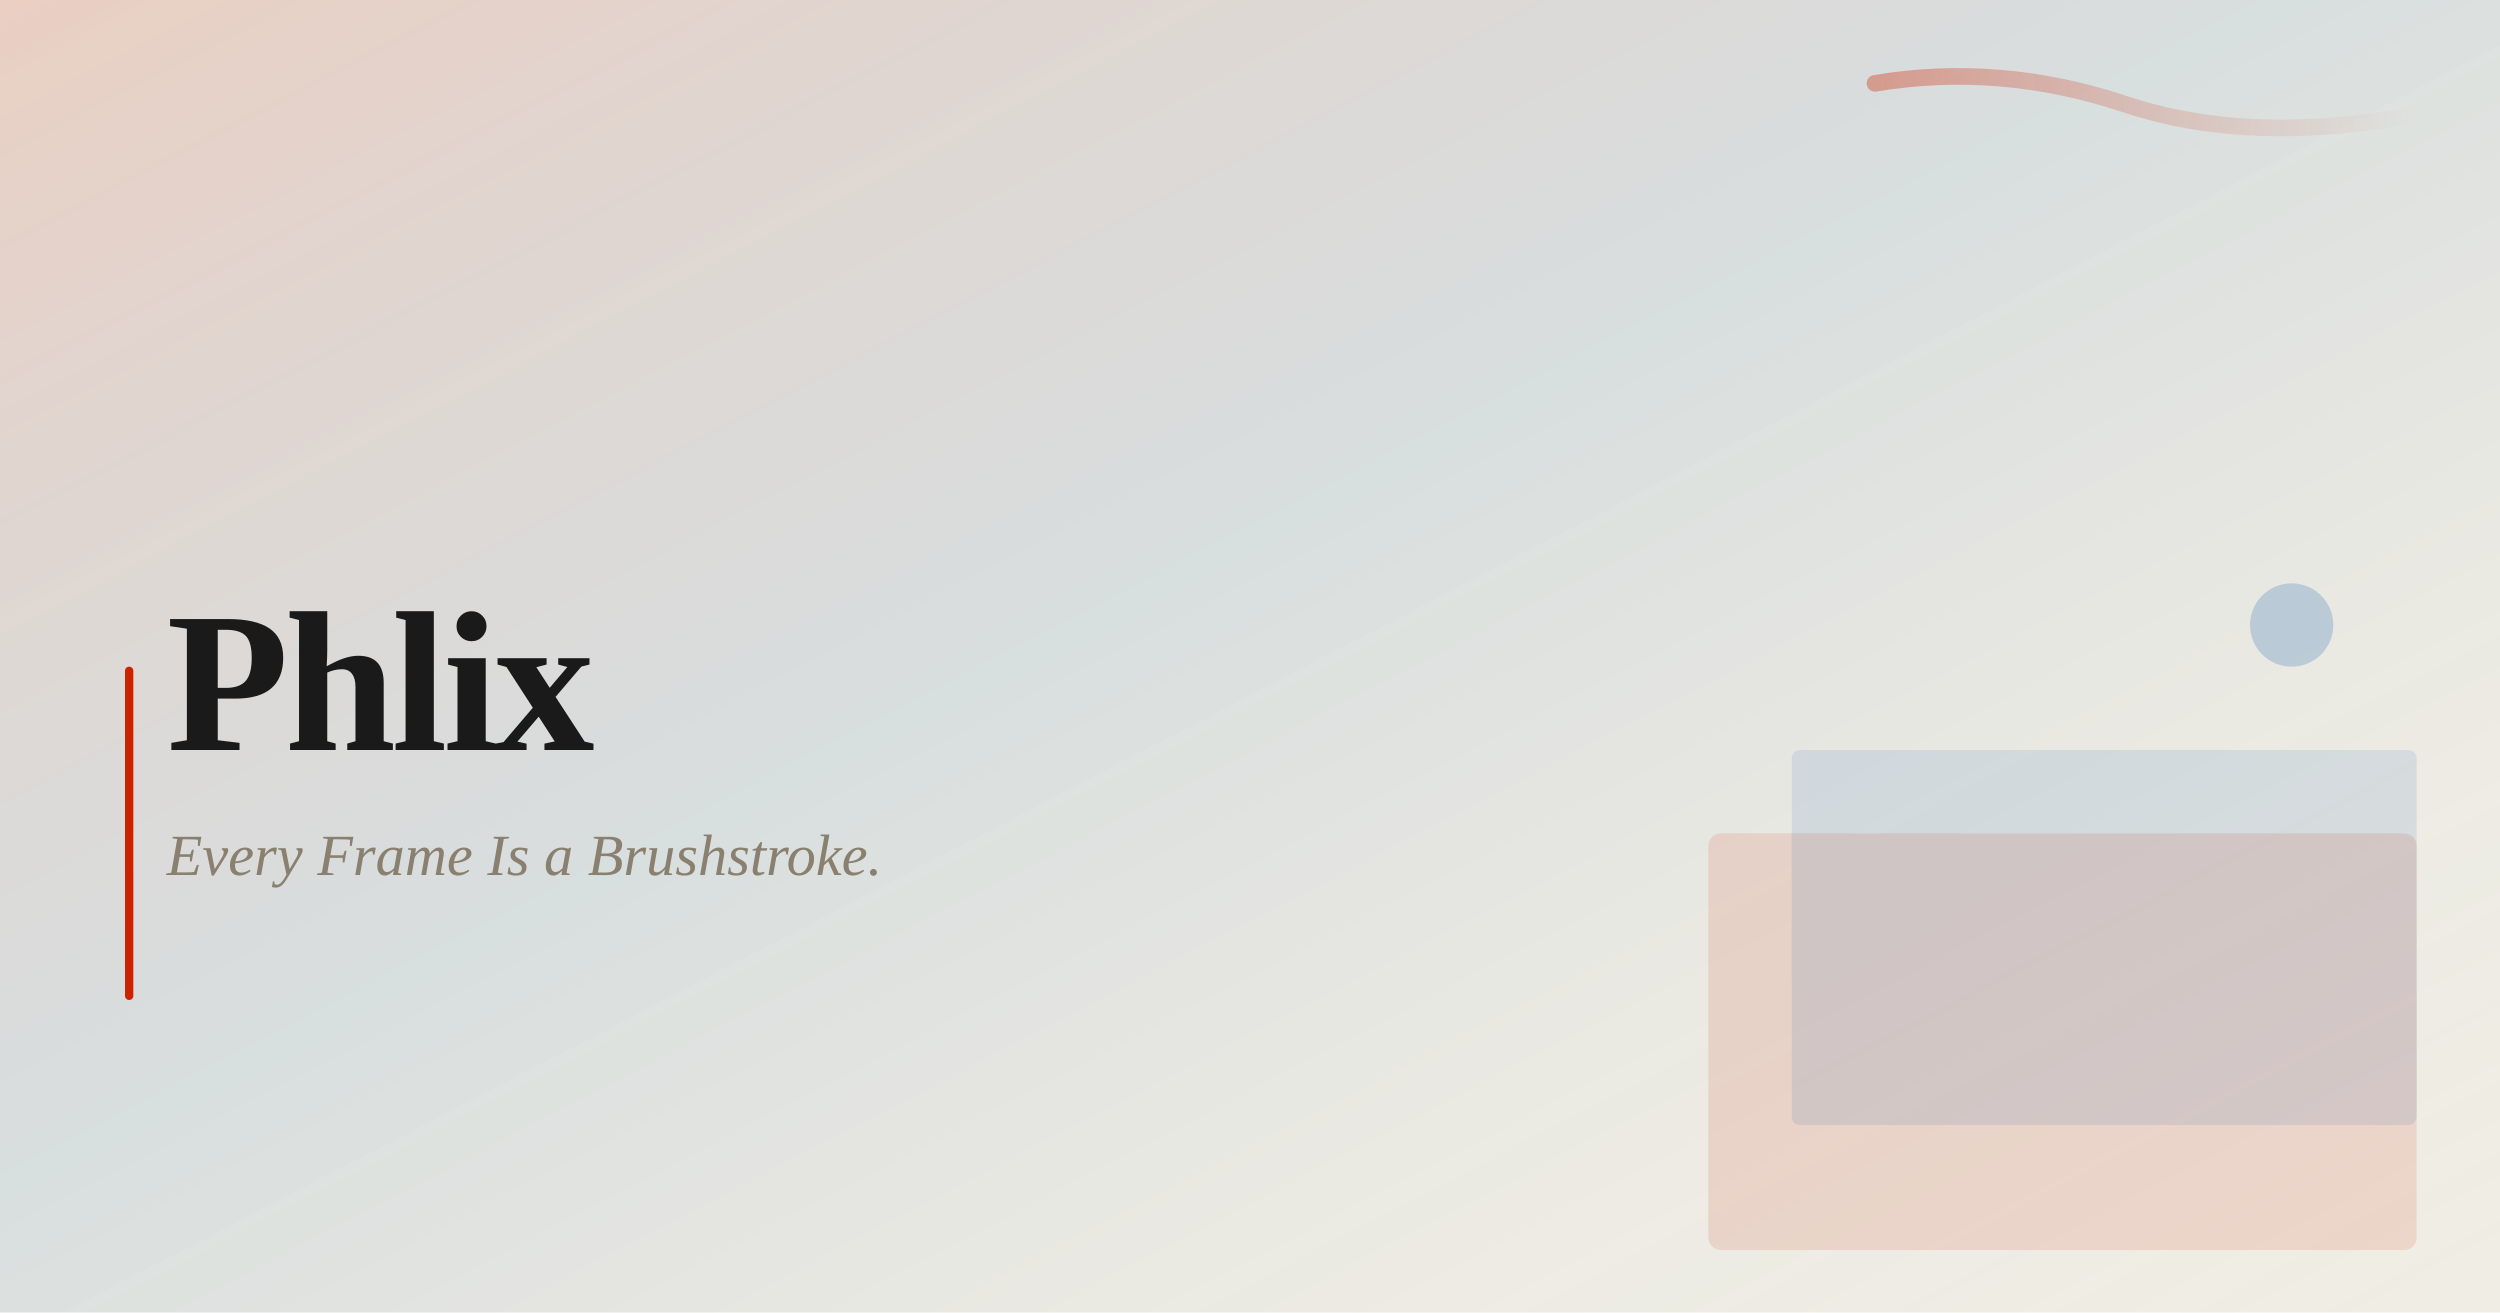
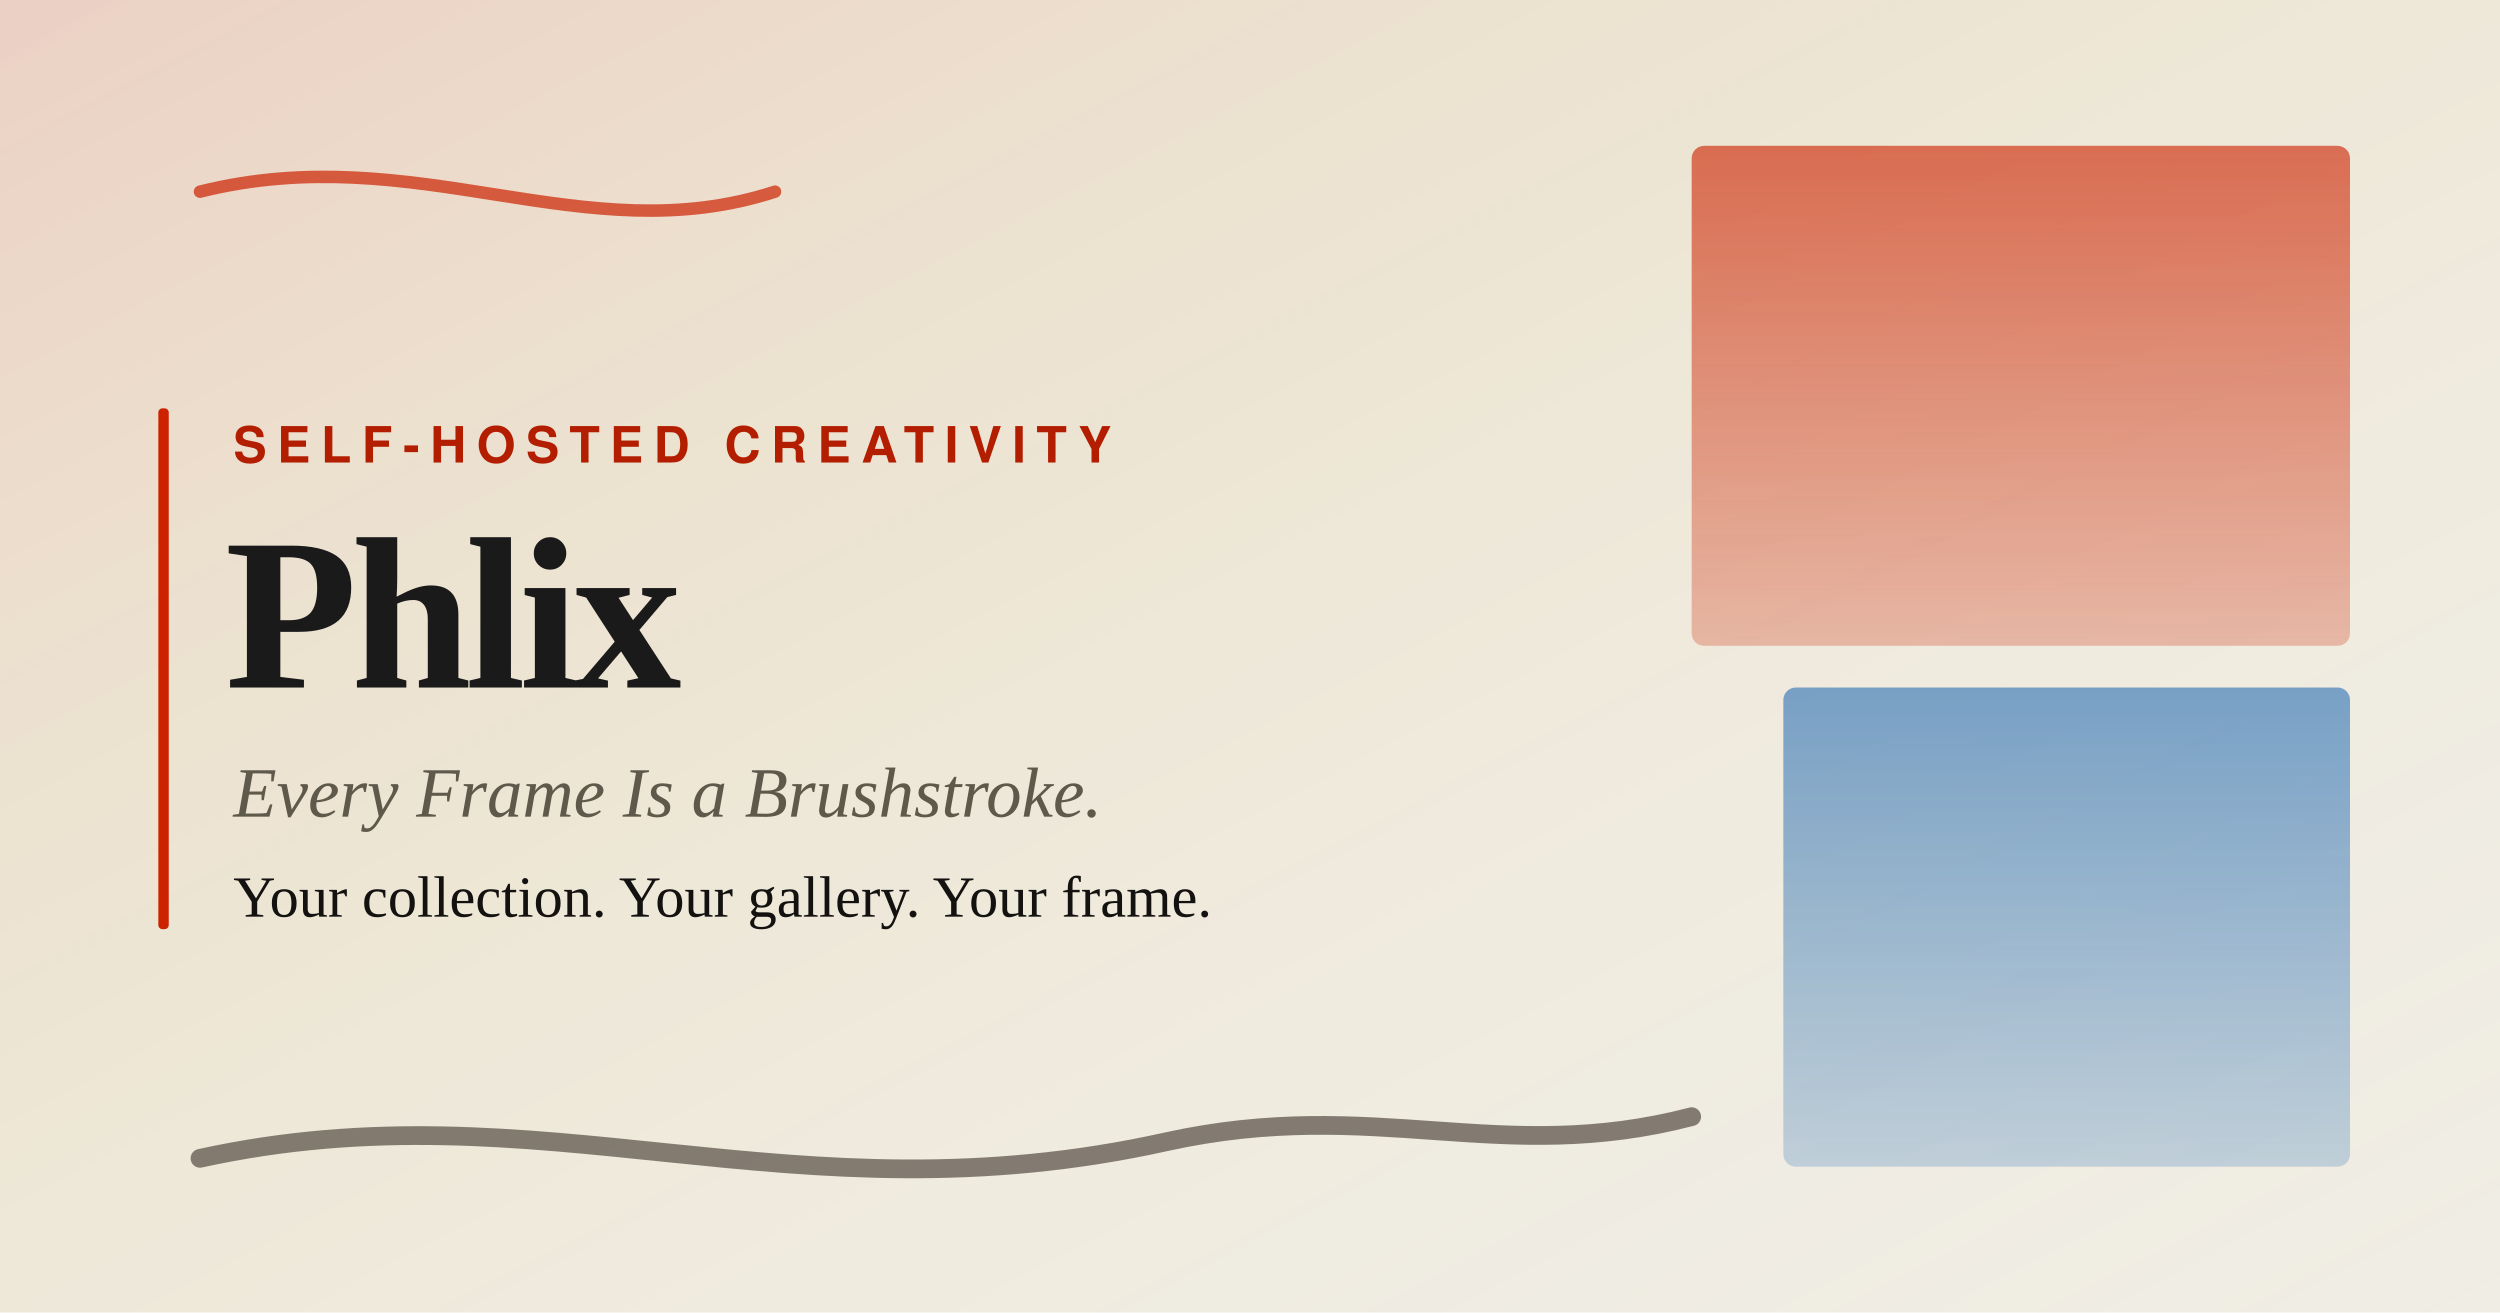
<svg xmlns="http://www.w3.org/2000/svg" viewBox="0 0 1200 630" width="1200" height="630">
-   <rect width="1200" height="630" fill="#F0EDE4" />
-   <rect x="0" y="0" width="1200" height="630" fill="url(#colorField)" />
  <defs>
    <linearGradient id="colorField" x1="0%" y1="0%" x2="100%" y2="100%">
-       <stop offset="0%" stop-color="#CC2200" stop-opacity="0.15" />
-       <stop offset="45%" stop-color="#0055AA" stop-opacity="0.1" />
+       <stop offset="0%" stop-color="#CC2200" stop-opacity="0.14" />
+       <stop offset="42%" stop-color="#C8900A" stop-opacity="0.07" />
      <stop offset="100%" stop-color="#F0EDE4" stop-opacity="0" />
    </linearGradient>
-     <linearGradient id="brushGradient" x1="0%" y1="0%" x2="100%" y2="0%">
-       <stop offset="0%" stop-color="#CC2200" stop-opacity="0.7" />
-       <stop offset="100%" stop-color="#CC2200" stop-opacity="0" />
+     <linearGradient id="redField" x1="0%" y1="0%" x2="0%" y2="100%">
+       <stop offset="0%" stop-color="#CC2200" stop-opacity="0.62" />
+       <stop offset="100%" stop-color="#CC2200" stop-opacity="0.26" />
+     </linearGradient>
+     <linearGradient id="blueField" x1="0%" y1="0%" x2="0%" y2="100%">
+       <stop offset="0%" stop-color="#0055AA" stop-opacity="0.5" />
+       <stop offset="100%" stop-color="#0055AA" stop-opacity="0.2" />
    </linearGradient>
  </defs>
-   <path d="M900 40 Q960 30 1020 50 Q1080 70 1160 55" stroke="url(#brushGradient)" stroke-width="8" stroke-linecap="round" fill="none" opacity="0.5" />
-   <rect x="820" y="400" width="340" height="200" rx="6" fill="#CC2200" opacity="0.12" />
-   <rect x="860" y="360" width="300" height="180" rx="4" fill="#0055AA" opacity="0.1" />
-   <text x="80" y="360" font-family="Georgia, 'Times New Roman', serif" font-size="96" font-weight="600" letter-spacing="-2" fill="#1A1A1A">Phlix</text>
-   <text x="80" y="420" font-family="Georgia, 'Times New Roman', serif" font-size="28" font-style="italic" fill="#8A8070" letter-spacing="0">Every Frame Is a Brushstroke.</text>
-   <rect x="60" y="320" width="4" height="160" rx="2" fill="#CC2200" />
-   <circle cx="1100" cy="300" r="20" fill="#0055AA" opacity="0.2" />
+   <rect width="1200" height="630" fill="#F0EDE4" />
+   <rect width="1200" height="630" fill="url(#colorField)" />
+   <rect x="812" y="70" width="316" height="240" rx="6" fill="url(#redField)" />
+   <rect x="856" y="330" width="272" height="230" rx="6" fill="url(#blueField)" />
+   <path d="M96 556 C260 520 380 588 560 548 C660 526 720 560 812 536" stroke="#3A3128" stroke-width="9" stroke-linecap="round" fill="none" opacity="0.6" />
+   <path d="M96 92 C200 66 280 122 372 92" stroke="#CC2200" stroke-width="6" stroke-linecap="round" fill="none" opacity="0.7" />
+   <rect x="76" y="196" width="5" height="250" rx="2" fill="#CC2200" />
+   <text x="112" y="222" font-family="Helvetica, Arial, sans-serif" font-size="24" font-weight="600" letter-spacing="5" fill="#B31E00">
+     SELF-HOSTED CREATIVITY
+   </text>
+   <text x="108" y="330" font-family="Georgia, 'Times New Roman', serif" font-size="104" font-weight="700" letter-spacing="-3" fill="#1A1A1A">
+     Phlix
+   </text>
+   <text x="112" y="392" font-family="Georgia, 'Times New Roman', serif" font-size="34" font-style="italic" fill="#5F594C">
+     Every Frame Is a Brushstroke.
+   </text>
+   <text x="112" y="440" font-family="Georgia, 'Times New Roman', serif" font-size="28" fill="#141210">
+     Your collection. Your gallery. Your frame.
+   </text>
</svg>
